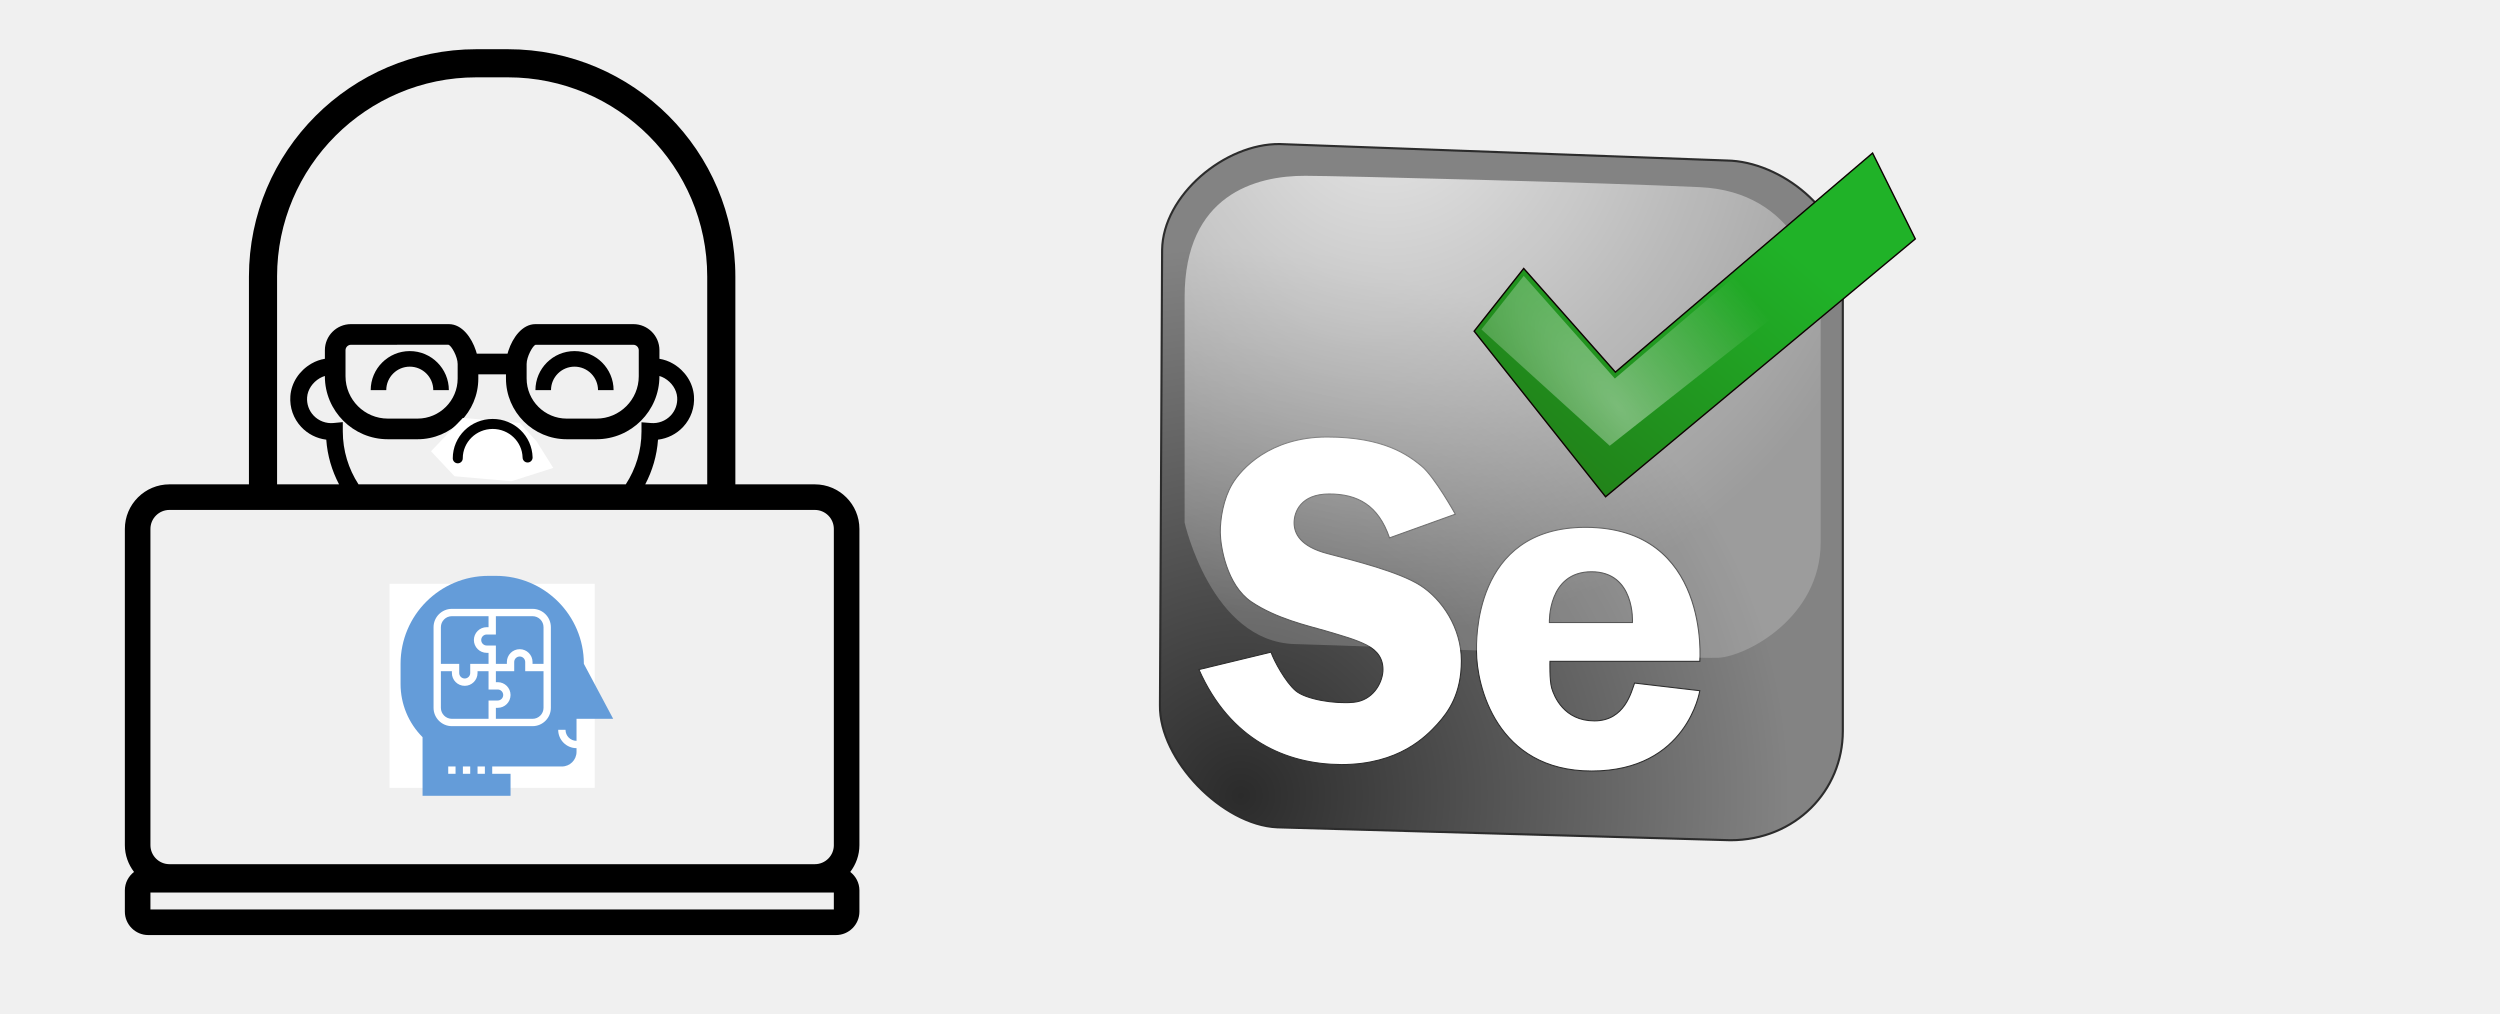
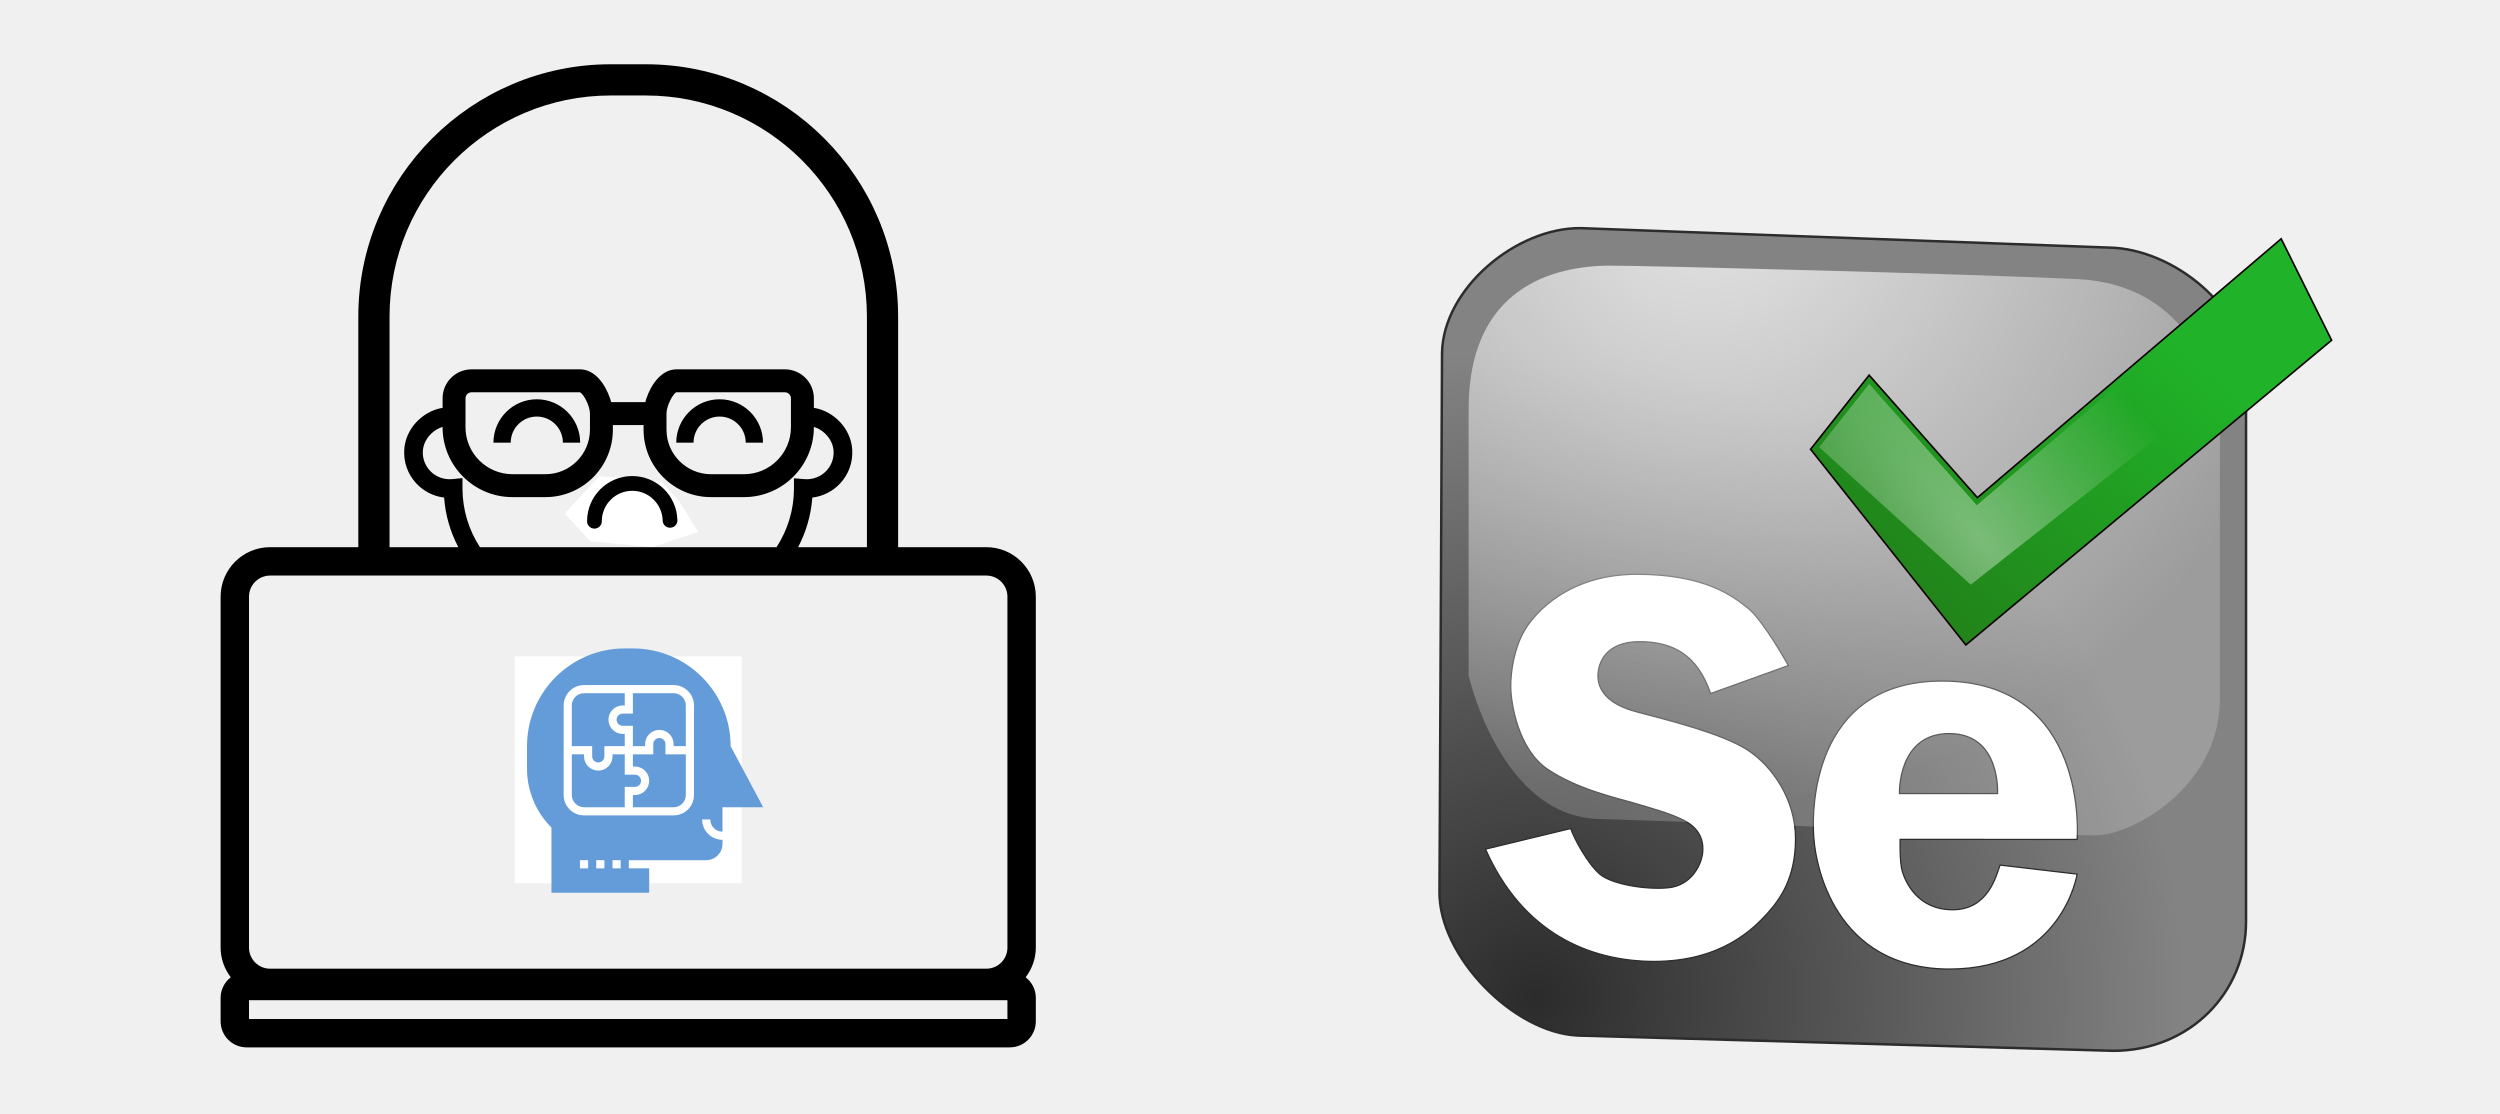
- <svg xmlns="http://www.w3.org/2000/svg" width="2291" height="929" overflow="hidden">
+ <svg xmlns="http://www.w3.org/2000/svg" width="1554" height="692" overflow="hidden">
  <defs>
    <clipPath id="clip0">
-       <rect x="679" y="483" width="2291" height="929" />
+       <rect x="847" y="632" width="1554" height="692" />
    </clipPath>
    <clipPath id="clip1">
-       <rect x="678" y="482" width="903" height="903" />
+       <rect x="897" y="638" width="681" height="679" />
    </clipPath>
    <clipPath id="clip2">
-       <rect x="678" y="482" width="903" height="903" />
+       <rect x="897" y="638" width="681" height="679" />
    </clipPath>
    <clipPath id="clip3">
-       <rect x="678" y="482" width="903" height="903" />
+       <rect x="897" y="638" width="681" height="679" />
    </clipPath>
    <clipPath id="clip4">
-       <rect x="1036" y="1004" width="215" height="215" />
+       <rect x="1167" y="1029" width="162" height="164" />
    </clipPath>
    <clipPath id="clip5">
-       <rect x="1036" y="1004" width="215" height="215" />
+       <rect x="1167" y="1029" width="162" height="164" />
    </clipPath>
    <clipPath id="clip6">
-       <rect x="1036" y="1004" width="215" height="215" />
+       <rect x="1167" y="1029" width="162" height="164" />
    </clipPath>
    <clipPath id="clip7">
-       <rect x="1741" y="613" width="695" height="641" />
+       <rect x="1741" y="773" width="556" height="513" />
    </clipPath>
    <clipPath id="clip8">
-       <rect x="1741" y="613" width="695" height="641" />
+       <rect x="1741" y="773" width="556" height="513" />
    </clipPath>
    <clipPath id="clip9">
-       <rect x="1741" y="613" width="695" height="641" />
+       <rect x="1741" y="773" width="556" height="513" />
    </clipPath>
-     <radialGradient cx="443.062" cy="1438.78" r="280.586" gradientUnits="userSpaceOnUse" spreadMethod="pad" id="fill10" gradientTransform="matrix(1.79512 0 0 -1.79512 -720.229 3180.75)">
-       <stop offset="0" stop-color="#2B2B2B" />
-       <stop offset="1" stop-color="#838383" />
+     <radialGradient cx="443.062" cy="1438.78" r="280.586" gradientUnits="userSpaceOnUse" spreadMethod="pad" id="fill10" gradientTransform="matrix(1.43817 0 0 -1.43817 -577.013 2548.27)">
+       <stop offset="0" stop-color="#2B2B2B" stop-opacity="1" />
+       <stop offset="1" stop-color="#838383" stop-opacity="1" />
    </radialGradient>
-     <radialGradient cx="517.438" cy="1793.23" r="271.138" gradientUnits="userSpaceOnUse" spreadMethod="pad" id="fill11" gradientTransform="matrix(1.79512 0 0 -1.79512 -720.229 3180.75)">
+     <radialGradient cx="517.438" cy="1793.23" r="271.138" gradientUnits="userSpaceOnUse" spreadMethod="pad" id="fill11" gradientTransform="matrix(1.43817 0 0 -1.43817 -577.013 2548.27)">
      <stop offset="0" stop-color="#FFFFFF" stop-opacity="0.8" />
      <stop offset="1" stop-color="#FFFFFF" stop-opacity="0.2" />
    </radialGradient>
-     <linearGradient x1="313.266" y1="337.133" x2="542.745" y2="67.326" gradientUnits="userSpaceOnUse" spreadMethod="pad" id="fill12">
-       <stop offset="0" stop-color="#227716" />
-       <stop offset="1" stop-color="#20B228" />
+     <linearGradient x1="250.974" y1="270.095" x2="434.822" y2="53.938" gradientUnits="userSpaceOnUse" spreadMethod="pad" id="fill12">
+       <stop offset="0" stop-color="#227716" stop-opacity="1" />
+       <stop offset="1" stop-color="#20B228" stop-opacity="1" />
    </linearGradient>
-     <radialGradient cx="710.572" cy="1585.01" r="88.692" gradientUnits="userSpaceOnUse" spreadMethod="pad" id="fill13" gradientTransform="matrix(1.41078 -1.11011 -3.15725 -4.01244 4422.55 7389.8)">
+     <radialGradient cx="710.572" cy="1585.01" r="88.692" gradientUnits="userSpaceOnUse" spreadMethod="pad" id="fill13" gradientTransform="matrix(1.13025 -0.889367 -2.52944 -3.21458 3543.14 5920.36)">
      <stop offset="0" stop-color="#FFFFFF" stop-opacity="0.4" />
      <stop offset="0.998" stop-color="#FFFFFF" stop-opacity="0" />
      <stop offset="1" stop-color="#FFFFFF" stop-opacity="0" />
    </radialGradient>
  </defs>
-   <g clip-path="url(#clip0)" transform="translate(-679 -483)">
+   <g clip-path="url(#clip0)" transform="translate(-847 -632)">
    <g clip-path="url(#clip1)">
      <g clip-path="url(#clip2)">
        <g clip-path="url(#clip3)">
-           <path d="M1054.52 819.004C1066.4 819.004 1076.06 828.664 1076.06 840.544L1083.2 840.544 1090.33 840.544C1090.33 820.799 1074.27 804.734 1054.52 804.734 1034.78 804.734 1018.71 820.799 1018.71 840.544L1025.85 840.544 1032.97 840.544C1032.97 828.664 1042.64 819.004 1054.52 819.004Z" />
-           <path d="M1227.03 840.544 1234.15 840.544 1241.29 840.544C1241.29 820.799 1225.22 804.734 1205.48 804.734 1185.73 804.734 1169.67 820.799 1169.67 840.544L1176.8 840.544 1183.94 840.544C1183.94 828.664 1193.6 819.004 1205.48 819.004 1217.36 819.004 1227.03 828.664 1227.03 840.544Z" />
-           <path d="M1129.98 913.858C1129.99 913.858 1129.99 913.858 1130 913.858 1138.24 913.858 1146.51 910.196 1152.66 903.792 1158.83 897.388 1162.18 888.999 1161.87 880.764 1161.74 877.345 1158.92 874.73 1155.45 874.82 1152.04 874.946 1149.37 877.823 1149.51 881.233 1149.7 886.122 1147.6 891.218 1143.76 895.205 1139.91 899.192 1134.9 901.483 1130.01 901.483 1130.01 901.483 1130.01 901.483 1130 901.483 1125.1 901.483 1120.1 899.192 1116.25 895.196 1112.41 891.2 1110.32 886.104 1110.52 881.206 1110.65 877.787 1107.99 874.919 1104.57 874.784 1101.04 874.432 1098.28 877.309 1098.15 880.728 1097.83 888.963 1101.18 897.361 1107.33 903.765 1113.48 910.169 1121.74 913.849 1129.98 913.858Z" />
-           <path d="M1425.72 926.856 1352.88 926.856 1352.88 736.489C1352.88 621.583 1259.39 528.1 1144.49 528.1L1115.52 528.1C1000.61 528.1 907.125 621.583 907.125 736.489L907.125 926.856 834.279 926.856C811.756 926.856 793.419 945.185 793.419 967.708L793.419 1257.5C793.419 1266.75 796.621 1275.18 801.816 1282.04 796.747 1285.97 793.419 1292.05 793.419 1298.94L793.419 1318.42C793.419 1330.26 803.052 1339.89 814.895 1339.89L1445.1 1339.89C1456.93 1339.89 1466.57 1330.26 1466.57 1318.42L1466.57 1298.94C1466.57 1292.04 1463.24 1285.96 1458.17 1282.04 1463.37 1275.18 1466.57 1266.75 1466.57 1257.5L1466.57 967.708C1466.57 945.185 1448.24 926.856 1425.72 926.856ZM932.904 736.489C932.904 635.799 1014.82 553.87 1115.52 553.87L1144.49 553.87C1245.18 553.87 1327.1 635.79 1327.1 736.489L1327.1 926.856 1270.3 926.856C1276.85 914.327 1280.98 900.482 1282.01 885.905 1290.75 884.85 1298.93 880.737 1304.98 874.251 1312.14 866.566 1315.69 856.545 1314.95 846.019 1314.1 833.869 1306.87 822.729 1295.63 816.199L1295.63 816.199C1291.7 813.917 1287.56 812.51 1283.3 811.797L1283.3 804.356 1283.3 803.914C1283.3 790.744 1272.59 780.029 1259.42 780.029L1169.73 780.029C1157.52 780.029 1148.78 792.557 1144.92 804.356 1144.61 805.285 1144.34 806.205 1144.1 807.116L1115.93 807.116C1115.69 806.205 1115.41 805.285 1115.11 804.356 1111.24 792.566 1102.51 780.029 1090.29 780.029L1000.61 780.029C987.439 780.029 976.723 790.744 976.723 803.914L976.723 804.356 976.723 811.797C972.457 812.51 968.325 813.917 964.393 816.208 953.154 822.729 945.938 833.878 945.081 846.028 944.35 856.554 947.886 866.576 955.048 874.26 961.091 880.737 969.273 884.859 977.995 885.914 979.014 900.482 983.145 914.327 989.712 926.865L932.913 926.865 932.913 736.489ZM984.679 870.653C977.941 871.32 971.049 868.821 966.305 863.743 962.093 859.215 960 853.307 960.433 847.092 960.92 840.147 965.394 833.418 972.105 829.521 973.629 828.637 975.163 828.024 976.705 827.546L976.705 827.817C976.705 859.639 1002.59 885.526 1034.41 885.526L1061.66 885.526C1092.35 885.526 1117.33 860.559 1117.33 829.855L1117.33 826.04 1142.67 826.04 1142.67 829.855C1142.67 860.55 1167.64 885.526 1198.34 885.526L1225.58 885.526C1257.41 885.526 1283.29 859.639 1283.29 827.817L1283.29 827.555C1284.84 828.033 1286.36 828.646 1287.9 829.53 1294.61 833.427 1299.08 840.156 1299.57 847.092 1300 853.307 1297.92 859.215 1293.69 863.743 1288.95 868.821 1282.07 871.302 1275.32 870.653L1266.86 869.976 1266.86 878.473C1266.86 896.062 1261.66 912.713 1252.46 926.856L1007.54 926.856C998.353 912.686 993.139 895.999 993.139 878.32L993.139 869.823 984.679 870.653ZM995.629 827.826 995.629 803.923C995.629 801.235 997.902 798.962 1000.59 798.962L1090 798.926C1092.77 799.818 1098.4 809.849 1098.4 816.587L1098.4 829.864C1098.4 850.123 1081.92 866.603 1061.66 866.603L1034.42 866.603C1013.03 866.603 995.629 849.203 995.629 827.826ZM1161.6 829.864 1161.6 816.587C1161.6 809.849 1167.23 799.818 1169.71 798.962L1259.4 798.962C1262.09 798.962 1264.36 801.235 1264.36 803.923L1264.36 827.826C1264.36 849.212 1246.96 866.612 1225.58 866.612L1198.34 866.612C1178.09 866.603 1161.6 850.123 1161.6 829.864ZM1443.14 1316.46 816.862 1316.46 816.862 1300.92 1443.13 1300.92 1443.13 1316.46ZM1443.14 1257.51C1443.14 1267.12 1435.33 1274.93 1425.72 1274.93L834.279 1274.93C824.673 1274.93 816.862 1267.12 816.862 1257.51L816.862 967.708C816.862 958.11 824.673 950.299 834.279 950.299L1425.71 950.299C1435.32 950.299 1443.13 958.11 1443.13 967.708L1443.13 1257.51Z" />
-           <path d="M1130 1071.93C1106.38 1071.93 1087.15 1091.16 1087.15 1114.78 1087.15 1138.4 1106.38 1157.62 1130 1157.62 1153.62 1157.62 1172.84 1138.4 1172.84 1114.78 1172.84 1091.16 1153.62 1071.93 1130 1071.93ZM1130 1139.57C1116.33 1139.57 1105.19 1128.45 1105.19 1114.77 1105.19 1101.09 1116.32 1089.96 1130 1089.96 1143.68 1089.96 1154.8 1101.09 1154.8 1114.77 1154.8 1128.45 1143.68 1139.57 1130 1139.57Z" />
+           <path d="M282.681 252.934C291.624 252.934 298.896 260.206 298.896 269.149L304.267 269.149 309.638 269.149C309.638 254.285 297.545 242.192 282.681 242.192 267.818 242.192 255.725 254.285 255.725 269.149L261.096 269.149 266.46 269.149C266.46 260.206 273.739 252.934 282.681 252.934Z" fill="#000000" fill-rule="nonzero" fill-opacity="1" transform="matrix(1 0 0 1 898 638)" />
+           <path d="M412.54 269.149 417.904 269.149 423.275 269.149C423.275 254.285 411.182 242.192 396.319 242.192 381.455 242.192 369.362 254.285 369.362 269.149L374.733 269.149 380.104 269.149C380.104 260.206 387.376 252.934 396.319 252.934 405.261 252.934 412.54 260.206 412.54 269.149Z" fill="#000000" fill-rule="nonzero" fill-opacity="1" transform="matrix(1 0 0 1 898 638)" />
+           <path d="M339.486 324.338C339.493 324.338 339.493 324.338 339.5 324.338 345.699 324.338 351.926 321.581 356.556 316.76 361.201 311.939 363.727 305.625 363.489 299.425 363.394 296.852 361.269 294.883 358.661 294.951 356.088 295.046 354.085 297.212 354.187 299.778 354.329 303.459 352.747 307.295 349.855 310.296 346.962 313.297 343.187 315.022 339.507 315.022 339.507 315.022 339.507 315.022 339.5 315.022 335.813 315.022 332.045 313.297 329.152 310.289 326.259 307.281 324.684 303.445 324.834 299.758 324.935 297.185 322.932 295.025 320.359 294.924 317.697 294.659 315.62 296.825 315.524 299.398 315.28 305.597 317.806 311.919 322.437 316.74 327.061 321.561 333.28 324.331 339.486 324.338Z" fill="#000000" fill-rule="nonzero" fill-opacity="1" transform="matrix(1 0 0 1 898 638)" />
+           <path d="M562.11 334.122 507.274 334.122 507.274 190.819C507.274 104.322 436.902 33.95 350.405 33.95L328.602 33.95C242.097 33.95 171.726 104.322 171.726 190.819L171.726 334.122 116.89 334.122C99.935 334.122 86.131 347.92 86.131 364.874L86.131 583.023C86.131 589.983 88.542 596.332 92.453 601.492 88.637 604.453 86.131 609.029 86.131 614.216L86.131 628.883C86.131 637.791 93.383 645.043 102.298 645.043L576.695 645.043C585.603 645.043 592.862 637.791 592.862 628.883L592.862 614.216C592.862 609.022 590.356 604.446 586.541 601.492 590.452 596.332 592.862 589.983 592.862 583.023L592.862 364.874C592.862 347.92 579.065 334.122 562.11 334.122ZM191.132 190.819C191.132 115.023 252.798 53.349 328.602 53.349L350.405 53.349C426.201 53.349 487.875 115.016 487.875 190.819L487.875 334.122 445.112 334.122C450.041 324.691 453.151 314.268 453.932 303.296 460.505 302.501 466.663 299.405 471.219 294.523 476.61 288.738 479.279 281.194 478.722 273.27 478.084 264.124 472.645 255.739 464.185 250.823 461.224 249.105 458.108 248.045 454.903 247.509L454.903 241.907 454.903 241.575C454.903 231.661 446.836 223.595 436.923 223.595L369.41 223.595C360.216 223.595 353.637 233.026 350.731 241.907 350.5 242.607 350.296 243.299 350.113 243.985L328.908 243.985C328.724 243.299 328.521 242.607 328.29 241.907 325.377 233.033 318.804 223.595 309.61 223.595L242.097 223.595C232.184 223.595 224.117 231.661 224.117 241.575L224.117 241.907 224.117 247.509C220.906 248.045 217.796 249.105 214.836 250.829 206.375 255.739 200.943 264.131 200.298 273.277 199.748 281.201 202.41 288.745 207.801 294.53 212.35 299.405 218.509 302.508 225.075 303.302 225.842 314.268 228.952 324.691 233.895 334.129L191.138 334.129 191.138 190.819ZM230.106 291.814C225.034 292.316 219.847 290.435 216.275 286.613 213.104 283.204 211.529 278.757 211.855 274.078 212.221 268.85 215.589 263.785 220.641 260.851 221.789 260.186 222.943 259.724 224.104 259.364L224.104 259.568C224.104 283.523 243.591 303.01 267.546 303.01L288.052 303.01C311.159 303.01 329.96 284.216 329.96 261.103L329.96 258.23 349.04 258.23 349.04 261.103C349.04 284.209 367.835 303.01 390.948 303.01L411.454 303.01C435.409 303.01 454.896 283.523 454.896 259.568L454.896 259.371C456.057 259.731 457.205 260.193 458.359 260.858 463.417 263.791 466.779 268.857 467.145 274.078 467.471 278.757 465.903 283.204 462.725 286.613 459.153 290.435 453.973 292.303 448.894 291.814L442.525 291.305 442.525 297.701C442.525 310.941 438.607 323.476 431.688 334.122L247.319 334.122C240.4 323.455 236.475 310.894 236.475 297.585L236.475 291.189 230.106 291.814ZM238.349 259.575 238.349 241.581C238.349 239.558 240.06 237.847 242.084 237.847L309.386 237.82C311.478 238.492 315.715 246.042 315.715 251.115L315.715 261.109C315.715 276.36 303.309 288.765 288.059 288.765L267.553 288.765C251.447 288.765 238.349 275.667 238.349 259.575ZM363.285 261.109 363.285 251.115C363.285 246.042 367.522 238.492 369.396 237.847L436.909 237.847C438.933 237.847 440.644 239.558 440.644 241.581L440.644 259.575C440.644 275.674 427.546 288.772 411.447 288.772L390.941 288.772C375.697 288.765 363.285 276.36 363.285 261.109ZM575.222 627.403 103.778 627.403 103.778 615.704 575.215 615.704 575.215 627.403ZM575.222 583.03C575.222 590.261 569.341 596.142 562.11 596.142L116.89 596.142C109.658 596.142 103.778 590.261 103.778 583.03L103.778 364.874C103.778 357.65 109.658 351.769 116.89 351.769L562.103 351.769C569.335 351.769 575.215 357.65 575.215 364.874L575.215 583.03Z" fill="#000000" fill-rule="nonzero" fill-opacity="1" transform="matrix(1 0 0 1 898 638)" />
+           <path d="M339.5 443.333C321.717 443.333 307.247 457.802 307.247 475.585 307.247 493.368 321.717 507.838 339.5 507.838 357.283 507.838 371.752 493.368 371.752 475.585 371.752 457.802 357.283 443.333 339.5 443.333ZM339.5 494.251C329.206 494.251 320.827 485.879 320.827 475.578 320.827 465.278 329.2 456.906 339.5 456.906 349.8 456.906 358.172 465.278 358.172 475.578 358.172 485.879 349.8 494.251 339.5 494.251Z" fill="#000000" fill-rule="nonzero" fill-opacity="1" transform="matrix(1 0 0 1 898 638)" />
        </g>
      </g>
    </g>
-     <rect x="1036" y="1018" width="188" height="187" fill="#FFFFFF" />
+     <rect x="1167" y="1040" width="141" height="141" fill="#FFFFFF" fill-opacity="1" />
    <g clip-path="url(#clip4)">
      <g clip-path="url(#clip5)">
        <g clip-path="url(#clip6)">
-           <path d="M1167.02 1047.67 1133.42 1047.67 1133.42 1064.47 1125.02 1064.47C1122.25 1064.47 1119.98 1066.73 1119.98 1069.51 1119.98 1072.29 1122.25 1074.55 1125.02 1074.55L1133.42 1074.55 1133.42 1091.34 1143.5 1091.34 1143.5 1089.66C1143.5 1083.18 1148.77 1077.91 1155.26 1077.91 1161.74 1077.91 1167.02 1083.18 1167.02 1089.66L1167.02 1091.34 1177.09 1091.34 1177.09 1057.75C1177.09 1052.19 1172.57 1047.67 1167.02 1047.67Z" fill="#649CD9" />
-           <path d="M1133.42 1010.72 1126.7 1010.72C1082.17 1010.72 1046.08 1046.82 1046.08 1091.34L1046.08 1109.87C1046.08 1128.12 1053.33 1145.62 1066.23 1158.53L1066.23 1212.28 1146.86 1212.28 1146.86 1192.12 1130.06 1192.12 1130.06 1185.41 1146.86 1185.41 1193.89 1185.41C1201.31 1185.41 1207.33 1179.39 1207.33 1171.97L1207.33 1168.61C1198.07 1168.61 1190.53 1161.07 1190.53 1151.81L1197.25 1151.81C1197.25 1157.37 1201.77 1161.89 1207.33 1161.89L1207.33 1141.73 1240.92 1141.73 1214.05 1091.34 1214.05 1091.34C1214.05 1046.82 1177.95 1010.72 1133.42 1010.72ZM1096.47 1192.12 1089.75 1192.12 1089.75 1185.41 1096.47 1185.41 1096.47 1192.12ZM1109.91 1192.12 1103.19 1192.12 1103.19 1185.41 1109.91 1185.41 1109.91 1192.12ZM1123.34 1192.12 1116.62 1192.12 1116.62 1185.41 1123.34 1185.41 1123.34 1192.12ZM1183.81 1131.66C1183.81 1140.92 1176.28 1148.45 1167.02 1148.45L1093.11 1148.45C1083.85 1148.45 1076.31 1140.92 1076.31 1131.66L1076.31 1057.75C1076.31 1048.49 1083.85 1040.95 1093.11 1040.95L1167.02 1040.95C1176.28 1040.95 1183.81 1048.49 1183.81 1057.75L1183.81 1131.66Z" fill="#649CD9" />
-           <path d="M1099.83 1099.74C1099.83 1102.52 1102.09 1104.78 1104.87 1104.78 1107.65 1104.78 1109.91 1102.52 1109.91 1099.74L1109.91 1091.34 1126.7 1091.34 1126.7 1081.27 1125.02 1081.27C1118.54 1081.27 1113.27 1075.99 1113.27 1069.51 1113.27 1063.02 1118.54 1057.75 1125.02 1057.75L1126.7 1057.75 1126.7 1047.67 1093.11 1047.67C1087.55 1047.67 1083.03 1052.19 1083.03 1057.75L1083.03 1091.34 1099.83 1091.34 1099.83 1099.74Z" fill="#649CD9" />
-           <path d="M1160.3 1089.66C1160.3 1086.89 1158.04 1084.62 1155.26 1084.62 1152.48 1084.62 1150.22 1086.89 1150.22 1089.66L1150.22 1098.06 1133.42 1098.06 1133.42 1108.14 1135.1 1108.14C1141.59 1108.14 1146.86 1113.41 1146.86 1119.9 1146.86 1126.38 1141.59 1131.66 1135.1 1131.66L1133.42 1131.66 1133.42 1141.73 1167.02 1141.73C1172.57 1141.73 1177.09 1137.21 1177.09 1131.66L1177.09 1098.06 1160.3 1098.06 1160.3 1089.66Z" fill="#649CD9" />
-           <path d="M1140.14 1119.9C1140.14 1117.12 1137.88 1114.86 1135.1 1114.86L1126.7 1114.86 1126.7 1098.06 1116.62 1098.06 1116.62 1099.74C1116.62 1106.23 1111.35 1111.5 1104.87 1111.5 1098.38 1111.5 1093.11 1106.23 1093.11 1099.74L1093.11 1098.06 1083.03 1098.06 1083.03 1131.66C1083.03 1137.21 1087.55 1141.73 1093.11 1141.73L1126.7 1141.73 1126.7 1124.94 1135.1 1124.94C1137.88 1124.94 1140.14 1122.68 1140.14 1119.9Z" fill="#649CD9" />
+           <path d="M98.719 32.906 73.406 32.906 73.406 45.562 67.078 45.562C64.985 45.562 63.281 47.266 63.281 49.359 63.281 51.453 64.985 53.156 67.078 53.156L73.406 53.156 73.406 65.812 81 65.812 81 64.547C81 59.661 84.974 55.688 89.859 55.688 94.745 55.688 98.719 59.661 98.719 64.547L98.719 65.812 106.312 65.812 106.312 40.5C106.312 36.313 102.905 32.906 98.719 32.906Z" fill="#649CD9" fill-rule="nonzero" fill-opacity="1" transform="matrix(1 0 0 1 1167 1030)" />
+           <path d="M73.406 5.062 68.344 5.062C34.792 5.062 7.594 32.261 7.594 65.812L7.594 79.772C7.594 93.525 13.056 106.712 22.781 116.437L22.781 156.937 83.531 156.937 83.531 141.75 70.875 141.75 70.875 136.687 83.531 136.687 118.969 136.687C124.56 136.687 129.094 132.154 129.094 126.562L129.094 124.031C122.115 124.031 116.437 118.354 116.437 111.375L121.5 111.375C121.5 115.562 124.907 118.969 129.094 118.969L129.094 103.781 154.406 103.781 134.156 65.812C134.156 32.261 106.958 5.062 73.406 5.062ZM45.562 141.75 40.5 141.75 40.5 136.687 45.562 136.687 45.562 141.75ZM55.688 141.75 50.625 141.75 50.625 136.687 55.688 136.687 55.688 141.75ZM65.812 141.75 60.75 141.75 60.75 136.687 65.812 136.687 65.812 141.75ZM111.375 96.187C111.375 103.166 105.697 108.844 98.719 108.844L43.031 108.844C36.053 108.844 30.375 103.166 30.375 96.187L30.375 40.5C30.375 33.521 36.053 27.844 43.031 27.844L98.719 27.844C105.697 27.844 111.375 33.521 111.375 40.5L111.375 96.187Z" fill="#649CD9" fill-rule="nonzero" fill-opacity="1" transform="matrix(1 0 0 1 1167 1030)" />
+           <path d="M48.094 72.141C48.094 74.234 49.797 75.938 51.891 75.938 53.984 75.938 55.688 74.234 55.688 72.141L55.688 65.812 68.344 65.812 68.344 58.219 67.078 58.219C62.193 58.219 58.219 54.245 58.219 49.359 58.219 44.474 62.193 40.5 67.078 40.5L68.344 40.5 68.344 32.906 43.031 32.906C38.844 32.906 35.438 36.313 35.438 40.5L35.438 65.812 48.094 65.812 48.094 72.141Z" fill="#649CD9" fill-rule="nonzero" fill-opacity="1" transform="matrix(1 0 0 1 1167 1030)" />
+           <path d="M93.656 64.547C93.656 62.453 91.953 60.75 89.859 60.75 87.766 60.75 86.062 62.453 86.062 64.547L86.062 70.875 73.406 70.875 73.406 78.469 74.672 78.469C79.557 78.469 83.531 82.443 83.531 87.328 83.531 92.213 79.557 96.187 74.672 96.187L73.406 96.187 73.406 103.781 98.719 103.781C102.905 103.781 106.312 100.374 106.312 96.187L106.312 70.875 93.656 70.875 93.656 64.547Z" fill="#649CD9" fill-rule="nonzero" fill-opacity="1" transform="matrix(1 0 0 1 1167 1030)" />
+           <path d="M78.469 87.328C78.469 85.235 76.765 83.531 74.672 83.531L68.344 83.531 68.344 70.875 60.75 70.875 60.75 72.141C60.75 77.026 56.776 81 51.891 81 47.005 81 43.031 77.026 43.031 72.141L43.031 70.875 35.438 70.875 35.438 96.187C35.438 100.374 38.844 103.781 43.031 103.781L68.344 103.781 68.344 91.125 74.672 91.125C76.765 91.125 78.469 89.421 78.469 87.328Z" fill="#649CD9" fill-rule="nonzero" fill-opacity="1" transform="matrix(1 0 0 1 1167 1030)" />
        </g>
      </g>
    </g>
-     <path d="M1103.15 866 1074 896.526 1095.48 919.421 1147.64 924 1186 911.789 1170.66 887.368 1155.31 870.579 1103.15 866Z" fill="#FFFFFF" fill-rule="evenodd" />
-     <path d="M1098.5 903C1098.5 885.603 1112.83 871.5 1130.5 871.5 1147.88 871.5 1162.08 885.15 1162.49 902.25" stroke="#000000" stroke-width="9.167" stroke-linecap="round" stroke-linejoin="round" stroke-miterlimit="10" fill="none" fill-rule="evenodd" />
+     <path d="M1219.6 928 1198 951.158 1213.92 968.526 1252.58 972 1281 962.737 1269.63 944.211 1258.26 931.474 1219.6 928Z" fill="#FFFFFF" fill-rule="evenodd" fill-opacity="1" />
+     <path d="M1216.5 956C1216.5 943.022 1227.02 932.5 1240 932.5 1252.76 932.5 1263.19 942.689 1263.49 955.45" stroke="#000000" stroke-width="9.167" stroke-linecap="round" stroke-linejoin="round" stroke-miterlimit="10" stroke-opacity="1" fill="none" fill-rule="evenodd" />
    <g clip-path="url(#clip7)">
      <g clip-path="url(#clip8)">
        <g clip-path="url(#clip9)">
-           <path d="M523.71 638.79 108.493 626.956C58.224 624.807 0.251 565.019 0.977 515.113L2.959 97.915C3.684 47.841 60.569 0.447 110.67 0.977L520.305 16.049C570.211 16.775 627.486 62.913 626.76 112.82L626.76 538.81C626.76 593.182 583.497 638.79 523.71 638.79Z" stroke="#2C2C2C" stroke-width="1.946" stroke-miterlimit="10" fill="url(#fill10)" transform="matrix(1 0 0 1.00025 1741 614.037)" />
-           <path d="M36.704 482.428 102.771 466.463C105.451 474.362 116.057 493.928 125.38 501.827 134.703 509.726 160.912 514.024 178.329 512.406 195.746 510.787 204.371 495.519 205.264 484.215 205.989 473.078 200.602 465.179 190.359 459.987 180.115 454.796 168.643 451.725 152.482 446.896 136.321 442.235 107.433 435.76 84.629 420.324 62.02 404.889 56.438 369.525 56.27 356.965 56.103 344.404 59.145 325.899 67.212 312.445 75.306 298.796 101.683 269.349 154.101 269.349 206.52 269.349 228.431 286.041 240.433 295.726 252.463 305.411 271.666 340.078 271.666 340.078L211.348 361.793C201.105 331.816 182.097 321.572 156.055 321.572 130.013 321.572 123.929 338.096 123.929 347.949 123.929 357.83 129.678 369.664 154.436 376.14 179.194 382.616 220.141 392.831 239.707 405.392 259.273 417.952 277.22 443.994 277.22 474.334 277.22 504.674 265.386 521.198 255.142 532.502 244.899 543.639 220.141 569.485 167.359 569.485 116.588 569.318 65.258 546.877 36.704 482.428ZM495.714 474.892C495.714 474.892 505.595 352.108 390.877 352.108 287.129 352.108 291.065 458.564 291.065 465.904 291.065 496.607 309.012 575.403 396.627 575.403 484.243 575.403 495.714 501.799 495.714 501.799L435.927 494.793C433.052 502.329 427.135 529.432 399.139 529.432 371.144 529.432 362.156 506.823 360.007 499.454 357.858 492.086 358.388 474.864 358.388 474.864ZM357.858 439.332C357.858 439.332 356.239 392.831 396.46 392.831 436.681 392.831 433.973 439.332 433.973 439.332Z" stroke="#2C2C2C" stroke-width="0.973" stroke-miterlimit="10" fill="#FFFFFF" transform="matrix(1 0 0 1.00025 1741 614.037)" />
-           <path d="M23.585 141.178 23.585 347.782C23.585 347.782 48.008 456.917 124.459 459.066 200.909 461.215 486.727 472.882 512.573 471.626 538.419 470.37 606.469 434.839 606.469 365.896L606.469 161.47C606.469 121.807 583.497 44.603 495.882 40.472 408.294 36.341 162.168 30.061 134.368 30.061 88.927 29.866 23.585 47.283 23.585 141.178Z" fill="url(#fill11)" transform="matrix(1 0 0 1.00025 1741 614.037)" />
-           <path d="M288.915 172.411 409.355 324.112 693.163 87.867 654.03 9.239 418.343 209.925 334.328 114.969Z" stroke="#0C0000" stroke-width="1.298" stroke-miterlimit="10" fill="url(#fill12)" transform="matrix(1 0 0 1.00025 1741 614.037)" />
-           <path d="M295.559 170.793 413.151 277.416 605.771 125.715 583.525 74.72 417.84 215.814 334.356 121.751Z" fill="url(#fill13)" transform="matrix(1 0 -9.94401e-17 1.00025 1741 614.037)" />
+           <path d="M419.571 511.769 86.92 502.287C46.646 500.565 0.201 452.667 0.783 412.684L2.37 78.445C2.952 38.328 48.525 0.358 88.664 0.783L416.843 12.858C456.826 13.439 502.712 50.403 502.131 90.386L502.131 431.669C502.131 475.23 467.47 511.769 419.571 511.769Z" stroke="#2C2C2C" stroke-width="1.559" stroke-linecap="butt" stroke-linejoin="miter" stroke-miterlimit="10" stroke-opacity="1" fill="url(#fill10)" fill-rule="nonzero" transform="matrix(1 0 0 1.00076 1741 773.03)" />
+           <path d="M29.406 386.499 82.336 373.708C84.482 380.036 92.98 395.712 100.448 402.04 107.917 408.368 128.915 411.812 142.869 410.515 156.822 409.218 163.732 396.986 164.448 387.93 165.029 379.007 160.713 372.679 152.506 368.52 144.3 364.361 135.109 361.901 122.162 358.032 109.214 354.298 86.07 349.11 67.8 336.744 49.688 324.378 45.215 296.046 45.081 285.983 44.947 275.92 47.384 261.095 53.847 250.316 60.332 239.381 81.463 215.79 123.459 215.79 165.454 215.79 183.008 229.162 192.623 236.922 202.261 244.681 217.646 272.454 217.646 272.454L169.322 289.852C161.116 265.835 145.887 257.628 125.024 257.628 104.161 257.628 99.286 270.867 99.286 278.76 99.286 286.676 103.892 296.158 123.727 301.345 143.562 306.533 176.366 314.718 192.042 324.78 207.717 334.843 222.096 355.707 222.096 380.014 222.096 404.321 212.614 417.559 204.408 426.615 196.201 435.538 176.366 456.245 134.08 456.245 93.405 456.11 52.282 438.132 29.406 386.499ZM397.143 380.461C397.143 380.461 405.059 282.092 313.152 282.092 230.034 282.092 233.187 367.379 233.187 373.26 233.187 397.858 247.566 460.985 317.759 460.985 387.952 460.985 397.143 402.018 397.143 402.018L349.244 396.405C346.941 402.442 342.2 424.156 319.771 424.156 297.343 424.156 290.142 406.043 288.42 400.139 286.699 394.236 287.123 380.439 287.123 380.439ZM286.699 351.972C286.699 351.972 285.402 314.718 317.625 314.718 349.848 314.718 347.679 351.972 347.679 351.972Z" stroke="#2C2C2C" stroke-width="0.78" stroke-linecap="butt" stroke-linejoin="miter" stroke-miterlimit="10" stroke-opacity="1" fill="#FFFFFF" fill-rule="nonzero" fill-opacity="1" transform="matrix(1 0 0 1.00076 1741 773.03)" />
+           <path d="M18.896 113.105 18.896 278.626C18.896 278.626 38.462 366.06 99.711 367.782 160.959 369.504 389.942 378.851 410.649 377.845 431.356 376.838 485.874 348.372 485.874 293.139L485.874 129.362C485.874 97.586 467.47 35.734 397.277 32.424 327.106 29.115 129.921 24.084 107.649 24.084 71.244 23.927 18.896 37.881 18.896 113.105Z" fill="url(#fill11)" fill-rule="nonzero" transform="matrix(1 0 0 1.00076 1741 773.03)" />
+           <path d="M231.465 138.128 327.956 259.663 555.329 70.394 523.978 7.402 335.156 168.182 267.848 92.108Z" stroke="#0C0000" stroke-width="1.04" stroke-linecap="butt" stroke-linejoin="miter" stroke-miterlimit="10" stroke-opacity="1" fill="url(#fill12)" fill-rule="nonzero" transform="matrix(1 0 0 1.00076 1741 773.03)" />
+           <path d="M236.787 136.831 330.997 222.252 485.315 100.717 467.492 59.862 334.754 172.9 267.87 97.541Z" fill="url(#fill13)" fill-rule="nonzero" transform="matrix(1 -6.20607e-17 -6.20607e-17 1.00076 1741 773.03)" />
        </g>
      </g>
    </g>
+     <rect x="852.5" y="638.5" width="1542" height="679" stroke="#2E60B3" stroke-width="9.167" stroke-linecap="butt" stroke-linejoin="round" stroke-miterlimit="10" stroke-opacity="0" fill="none" />
  </g>
</svg>
